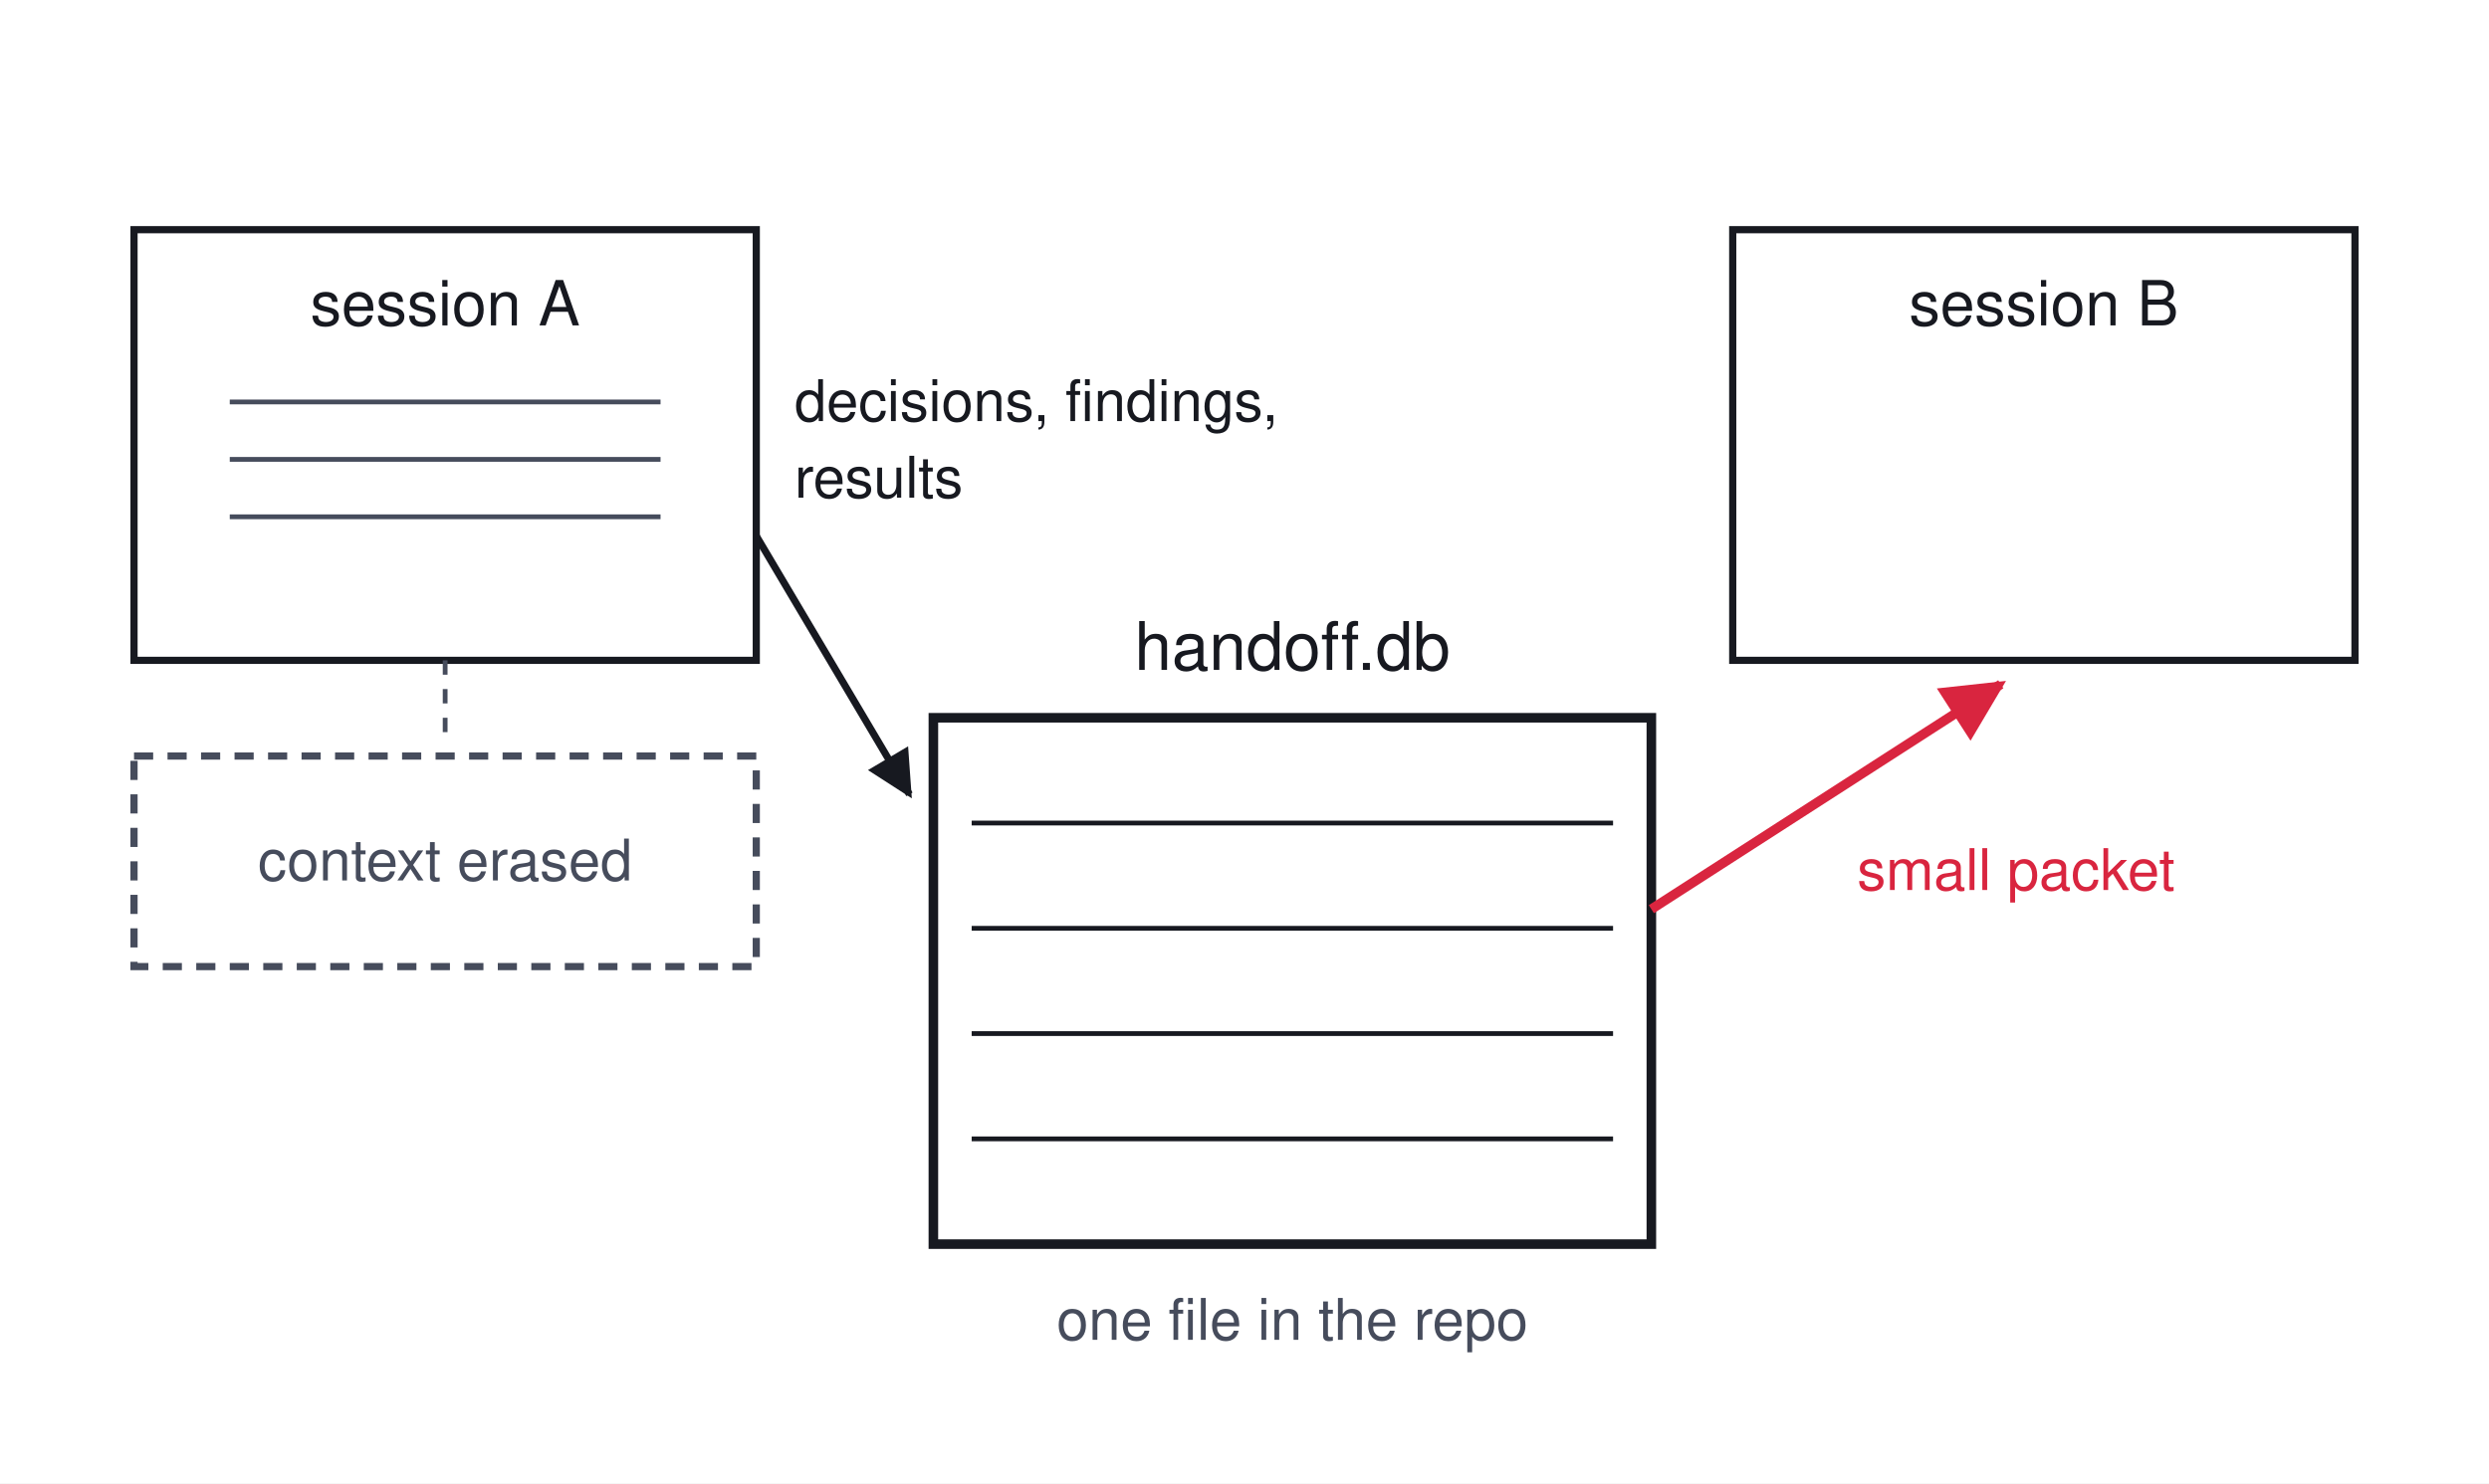
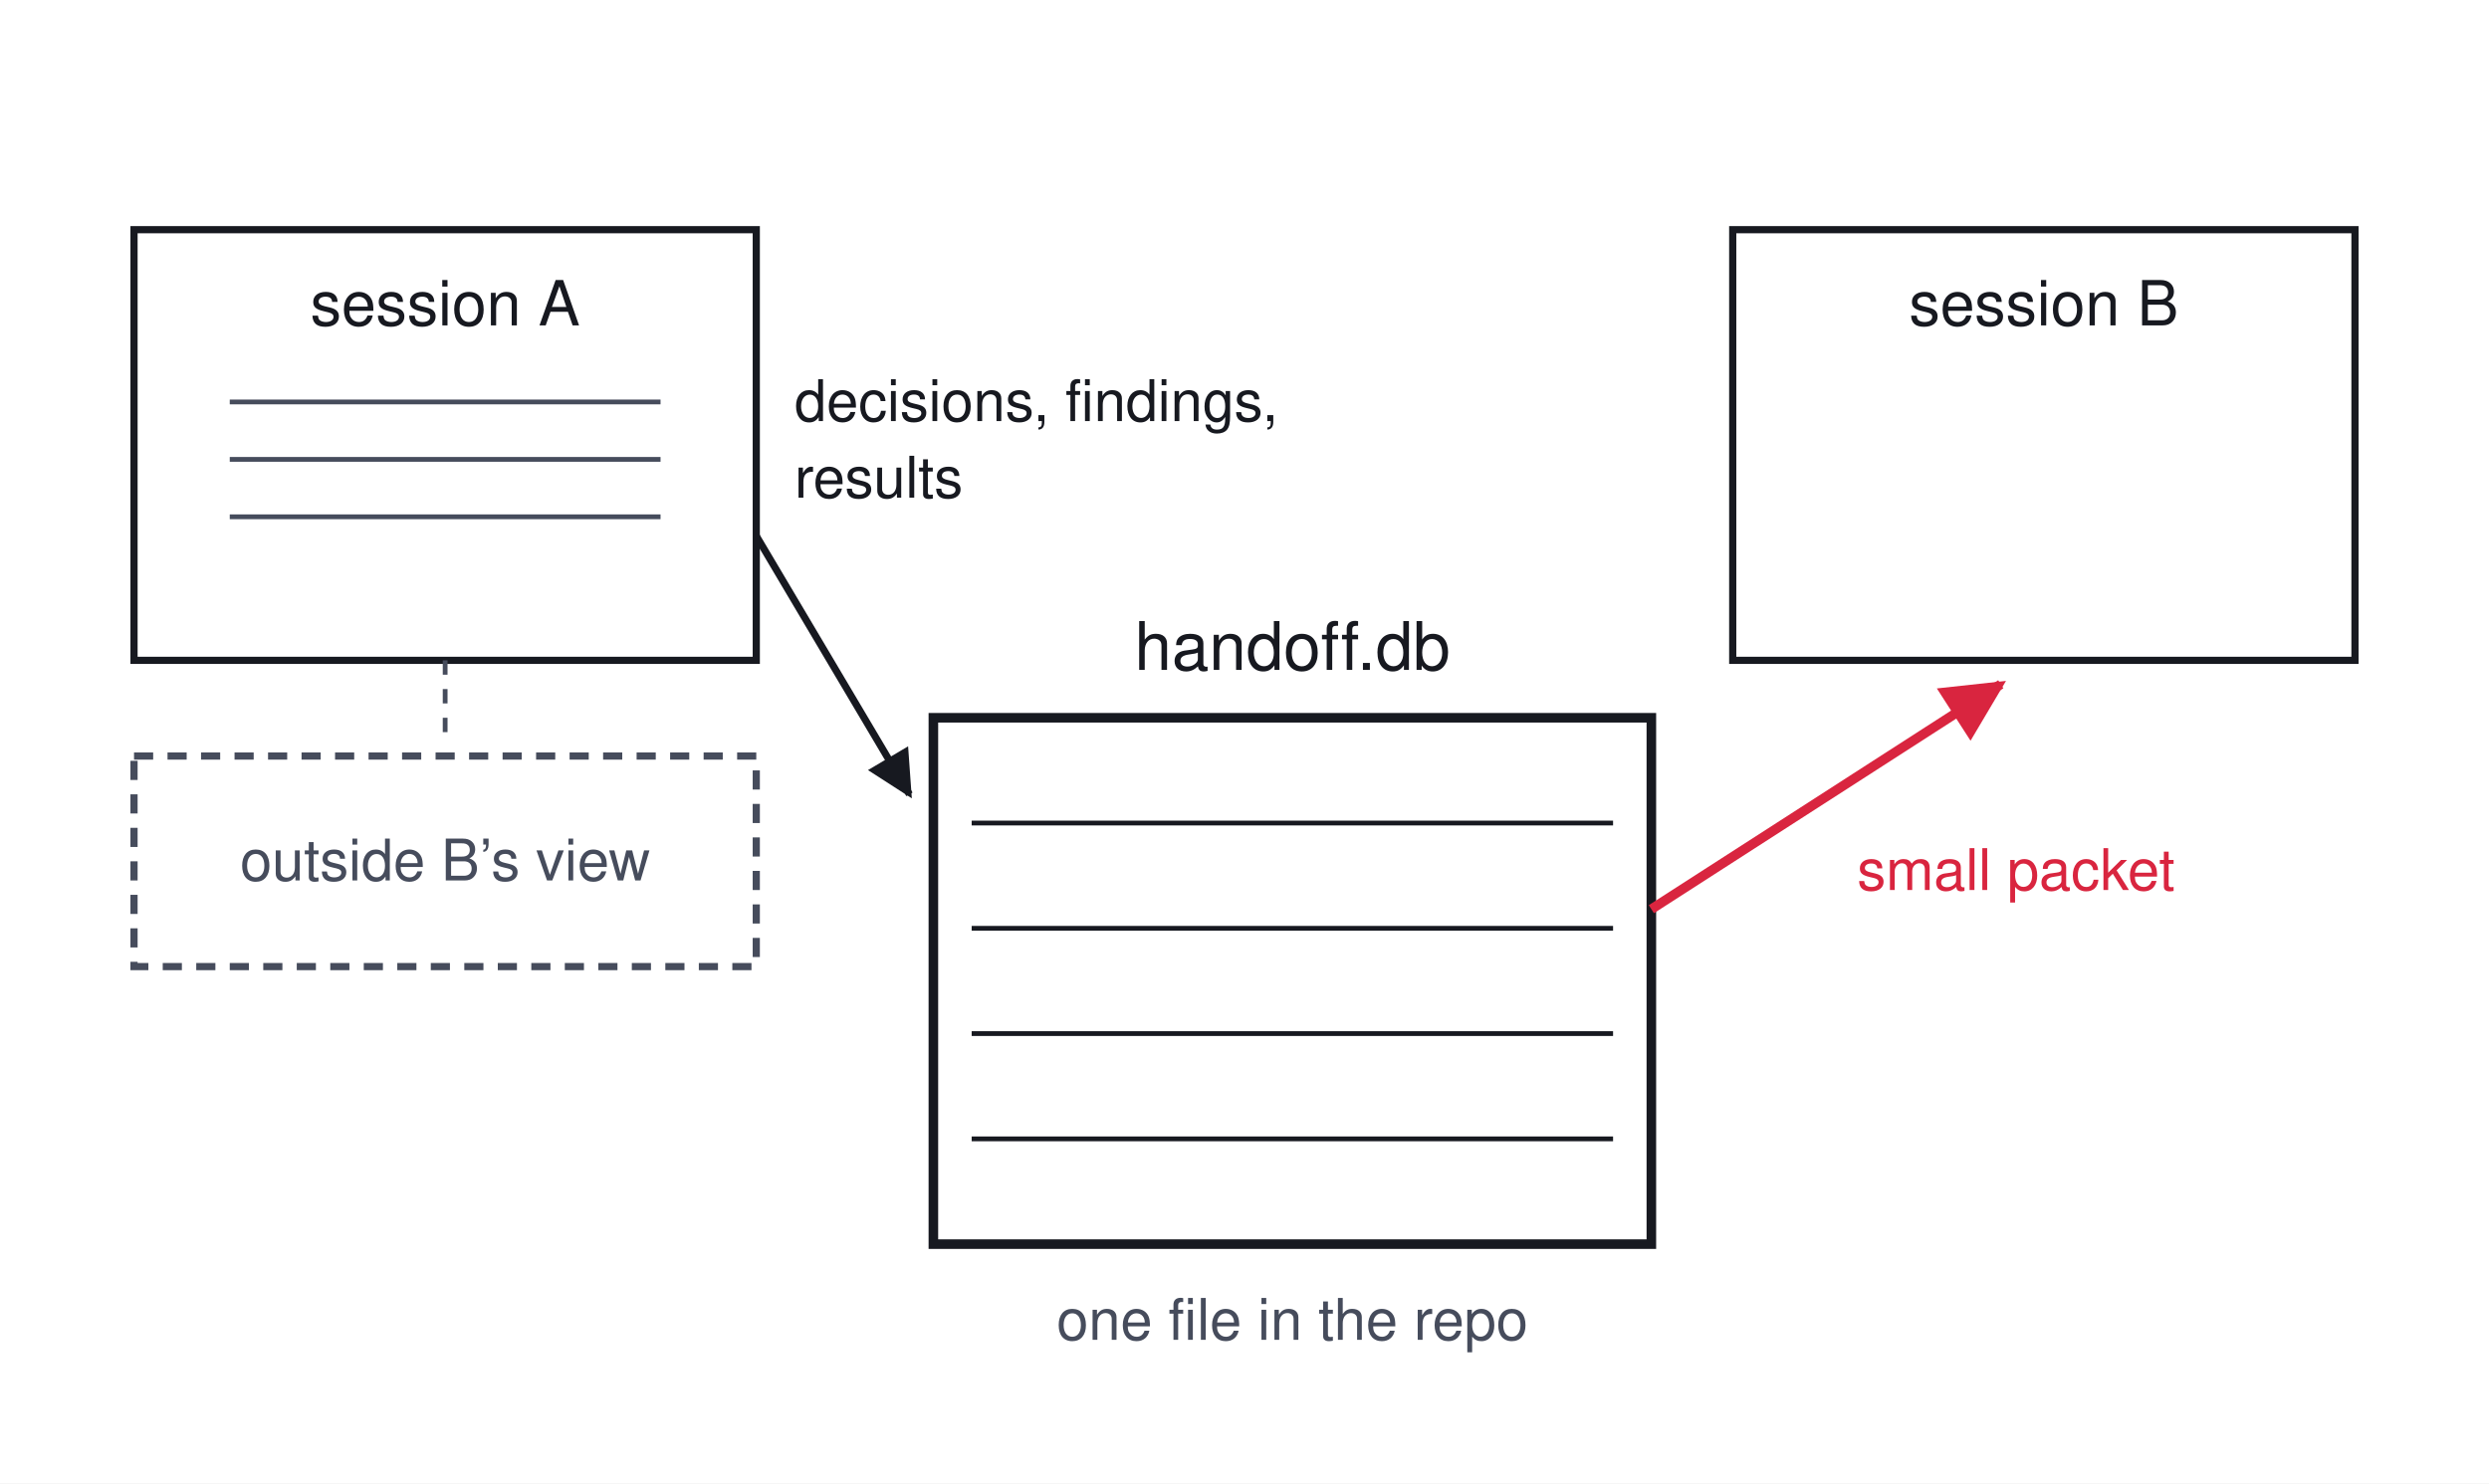
<svg xmlns="http://www.w3.org/2000/svg" viewBox="0 0 520 310" width="520" height="310" role="img">
  <rect x="0" y="0" width="520" height="310" fill="#ffffff" />
  <defs>
    <marker id="loop-ink" viewBox="0 0 10 10" refX="9" refY="5" markerWidth="6.5" markerHeight="6.5" orient="auto">
      <path d="M0,0 L10,5 L0,10 z" fill="#171920" />
    </marker>
    <marker id="loop-coral" viewBox="0 0 10 10" refX="9" refY="5" markerWidth="6.5" markerHeight="6.5" orient="auto">
      <path d="M0,0 L10,5 L0,10 z" fill="#d9253f" />
    </marker>
  </defs>
  <rect x="28" y="48" width="130" height="90" fill="none" stroke="#171920" stroke-width="1.5" />
  <text x="93" y="68" font-family="ui-monospace, GeistMonoVariableVF, Helvetica, monospace" font-size="13" fill="#171920" text-anchor="middle">session A</text>
  <line x1="48" y1="84" x2="138" y2="84" stroke="#464c5c" stroke-width="1" fill="none" />
  <line x1="48" y1="96" x2="138" y2="96" stroke="#464c5c" stroke-width="1" fill="none" />
  <line x1="48" y1="108" x2="138" y2="108" stroke="#464c5c" stroke-width="1" fill="none" />
  <line x1="93" y1="138" x2="93" y2="156" stroke="#464c5c" stroke-width="1" fill="none" stroke-dasharray="3 3" />
  <rect x="28" y="158" width="130" height="44" fill="none" stroke="#464c5c" stroke-width="1.5" stroke-dasharray="4 3" />
-   <text x="93" y="184" font-family="ui-monospace, GeistMonoVariableVF, Helvetica, monospace" font-size="12" fill="#464c5c" text-anchor="middle">context erased</text>
+   <text x="93" y="184" font-family="ui-monospace, GeistMonoVariableVF, Helvetica, monospace" font-size="12" fill="#464c5c" text-anchor="middle">outside B’s view</text>
  <rect x="195" y="150" width="150" height="110" fill="none" stroke="#171920" stroke-width="2" />
  <line x1="203" y1="172.0" x2="337" y2="172.0" stroke="#171920" stroke-width="1" fill="none" />
  <line x1="203" y1="194.0" x2="337" y2="194.0" stroke="#171920" stroke-width="1" fill="none" />
  <line x1="203" y1="216.0" x2="337" y2="216.0" stroke="#171920" stroke-width="1" fill="none" />
  <line x1="203" y1="238.0" x2="337" y2="238.0" stroke="#171920" stroke-width="1" fill="none" />
  <text x="270" y="140" font-family="ui-monospace, GeistMonoVariableVF, Helvetica, monospace" font-size="14" fill="#171920" text-anchor="middle">handoff.db</text>
  <text x="270" y="280" font-family="ui-monospace, GeistMonoVariableVF, Helvetica, monospace" font-size="12" fill="#464c5c" text-anchor="middle">one file in the repo</text>
  <text x="166" y="88" font-family="ui-monospace, GeistMonoVariableVF, Helvetica, monospace" font-size="12" fill="#171920" text-anchor="start">decisions, findings,</text>
  <text x="166" y="104" font-family="ui-monospace, GeistMonoVariableVF, Helvetica, monospace" font-size="12" fill="#171920" text-anchor="start">results</text>
  <line x1="158" y1="112" x2="190" y2="166" stroke="#171920" stroke-width="1.5" fill="none" marker-end="url(#loop-ink)" />
  <line x1="345" y1="190" x2="418" y2="143" stroke="#d9253f" stroke-width="2" fill="none" marker-end="url(#loop-coral)" />
  <text x="388" y="186" font-family="ui-monospace, GeistMonoVariableVF, Helvetica, monospace" font-size="12" fill="#d9253f" text-anchor="start">small packet</text>
  <rect x="362" y="48" width="130" height="90" fill="none" stroke="#171920" stroke-width="1.5" />
  <text x="427" y="68" font-family="ui-monospace, GeistMonoVariableVF, Helvetica, monospace" font-size="13" fill="#171920" text-anchor="middle">session B</text>
</svg>
